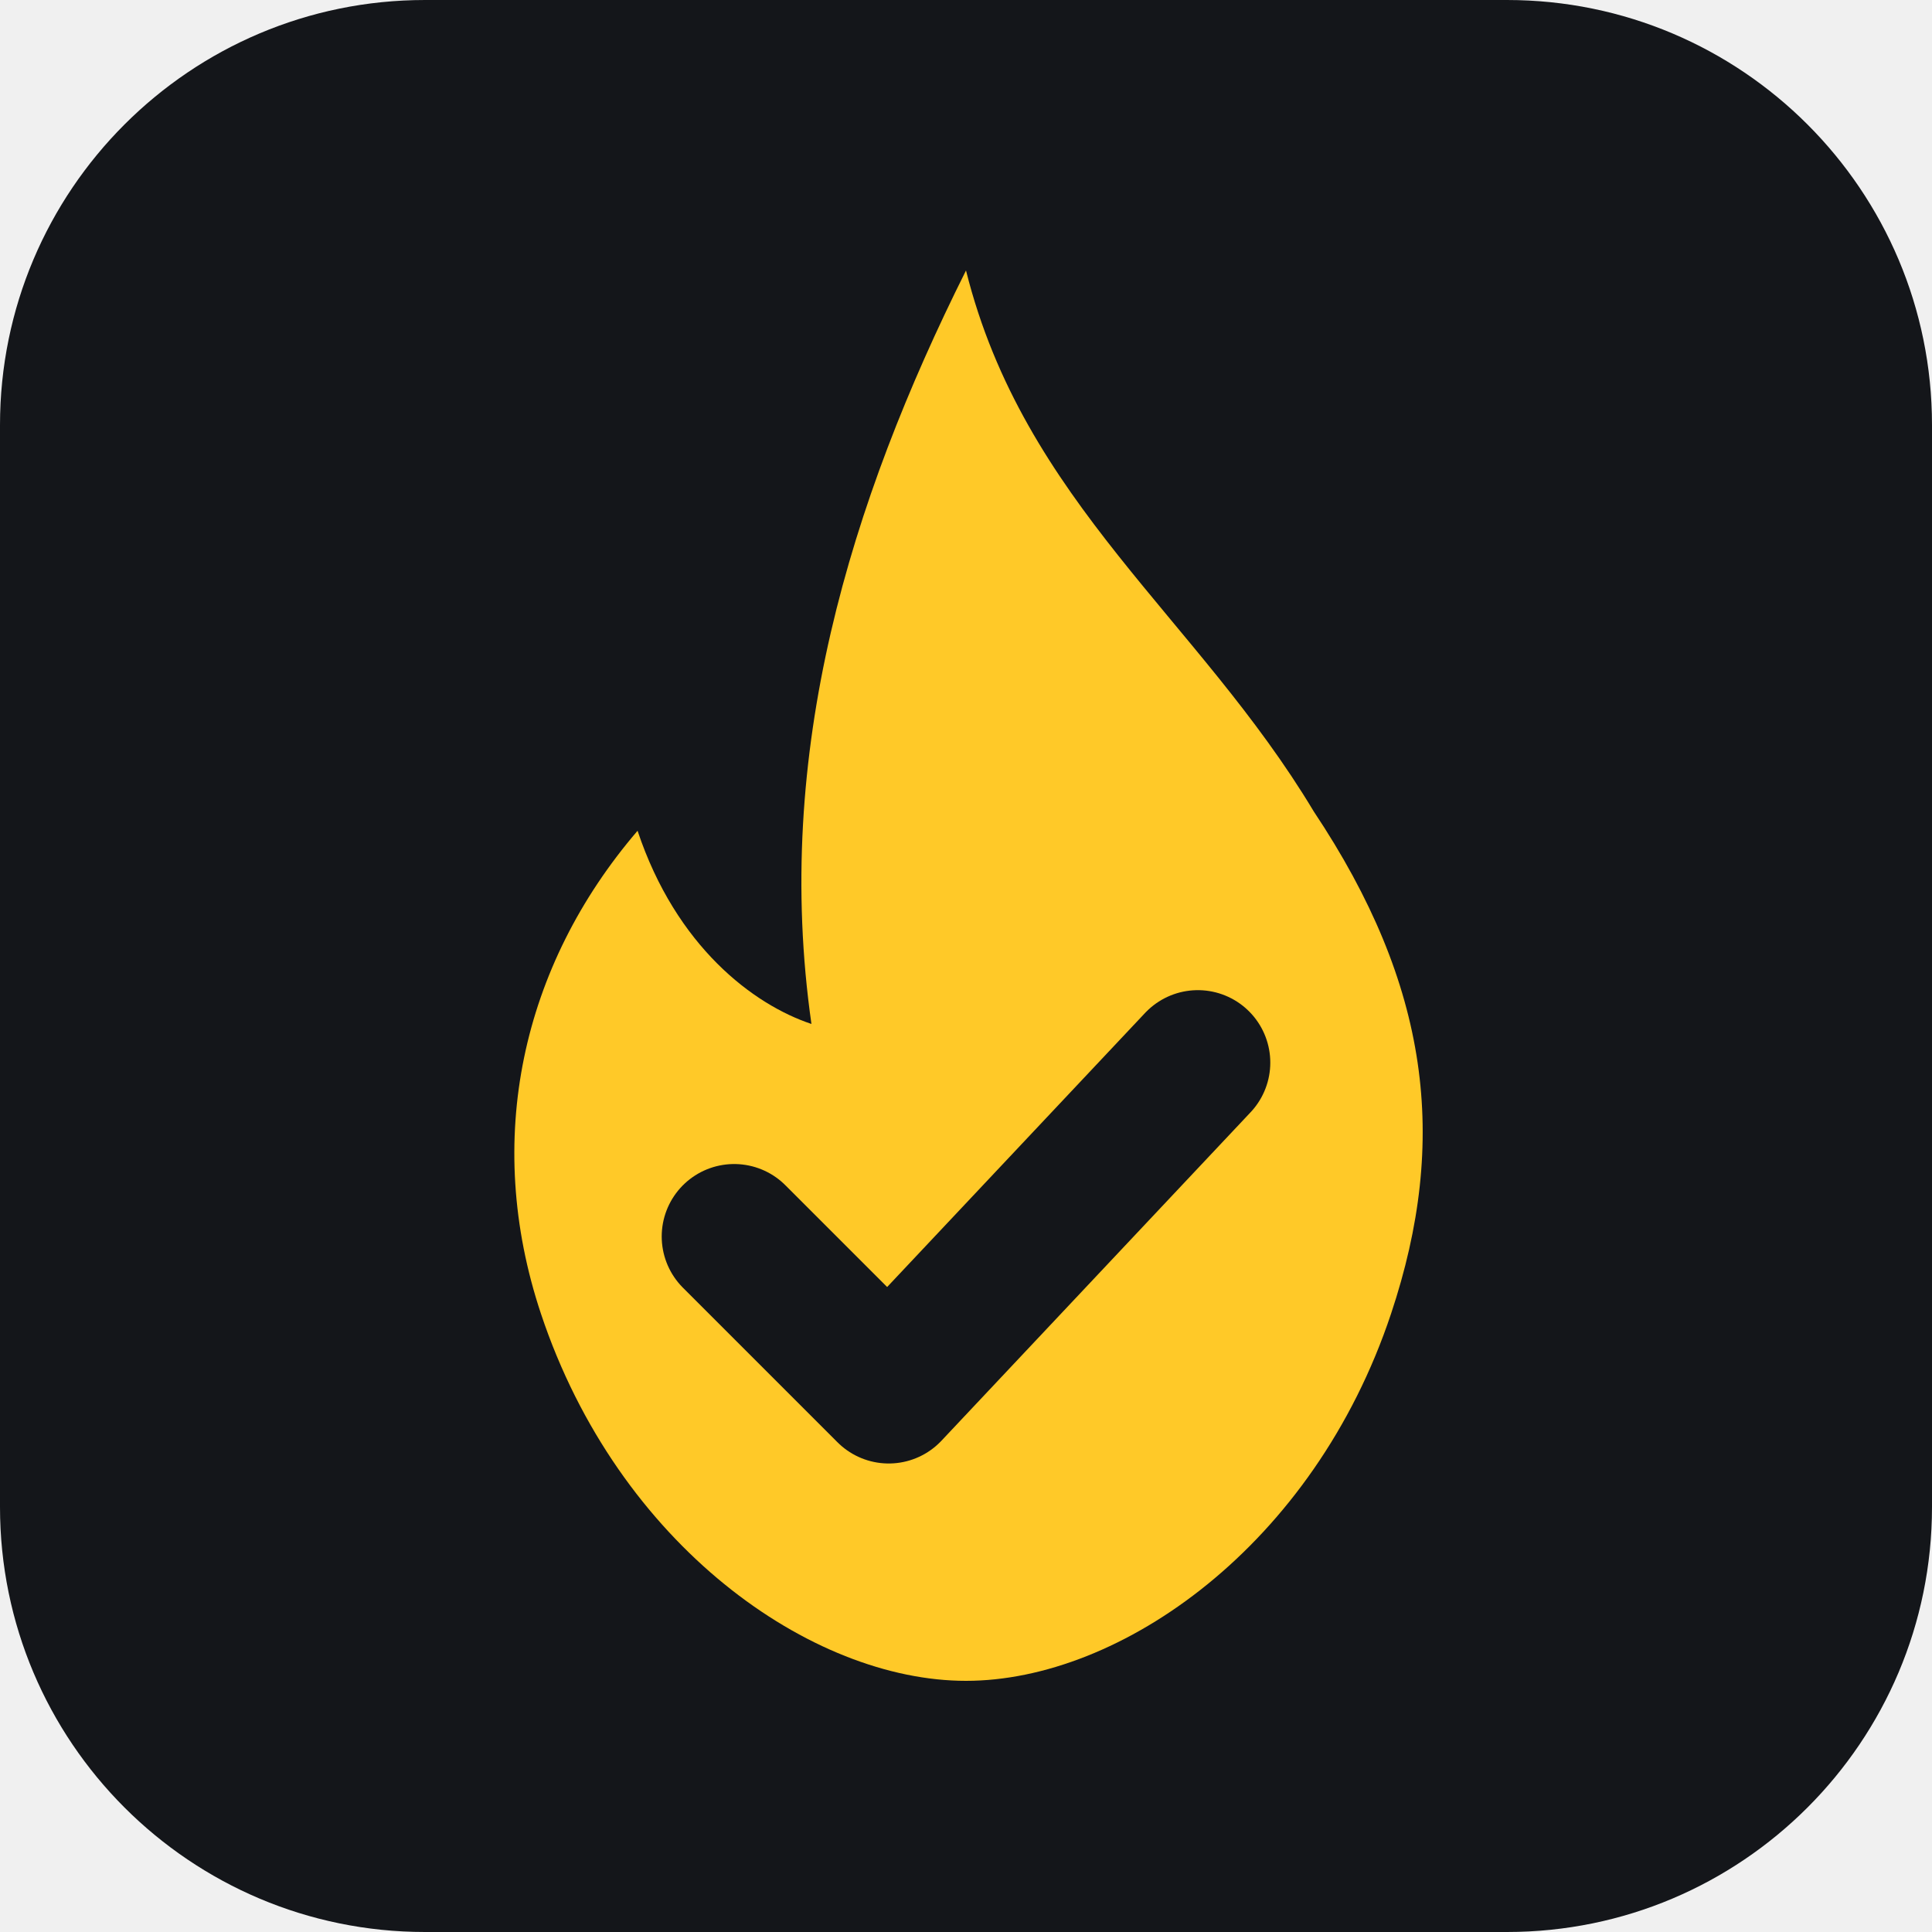
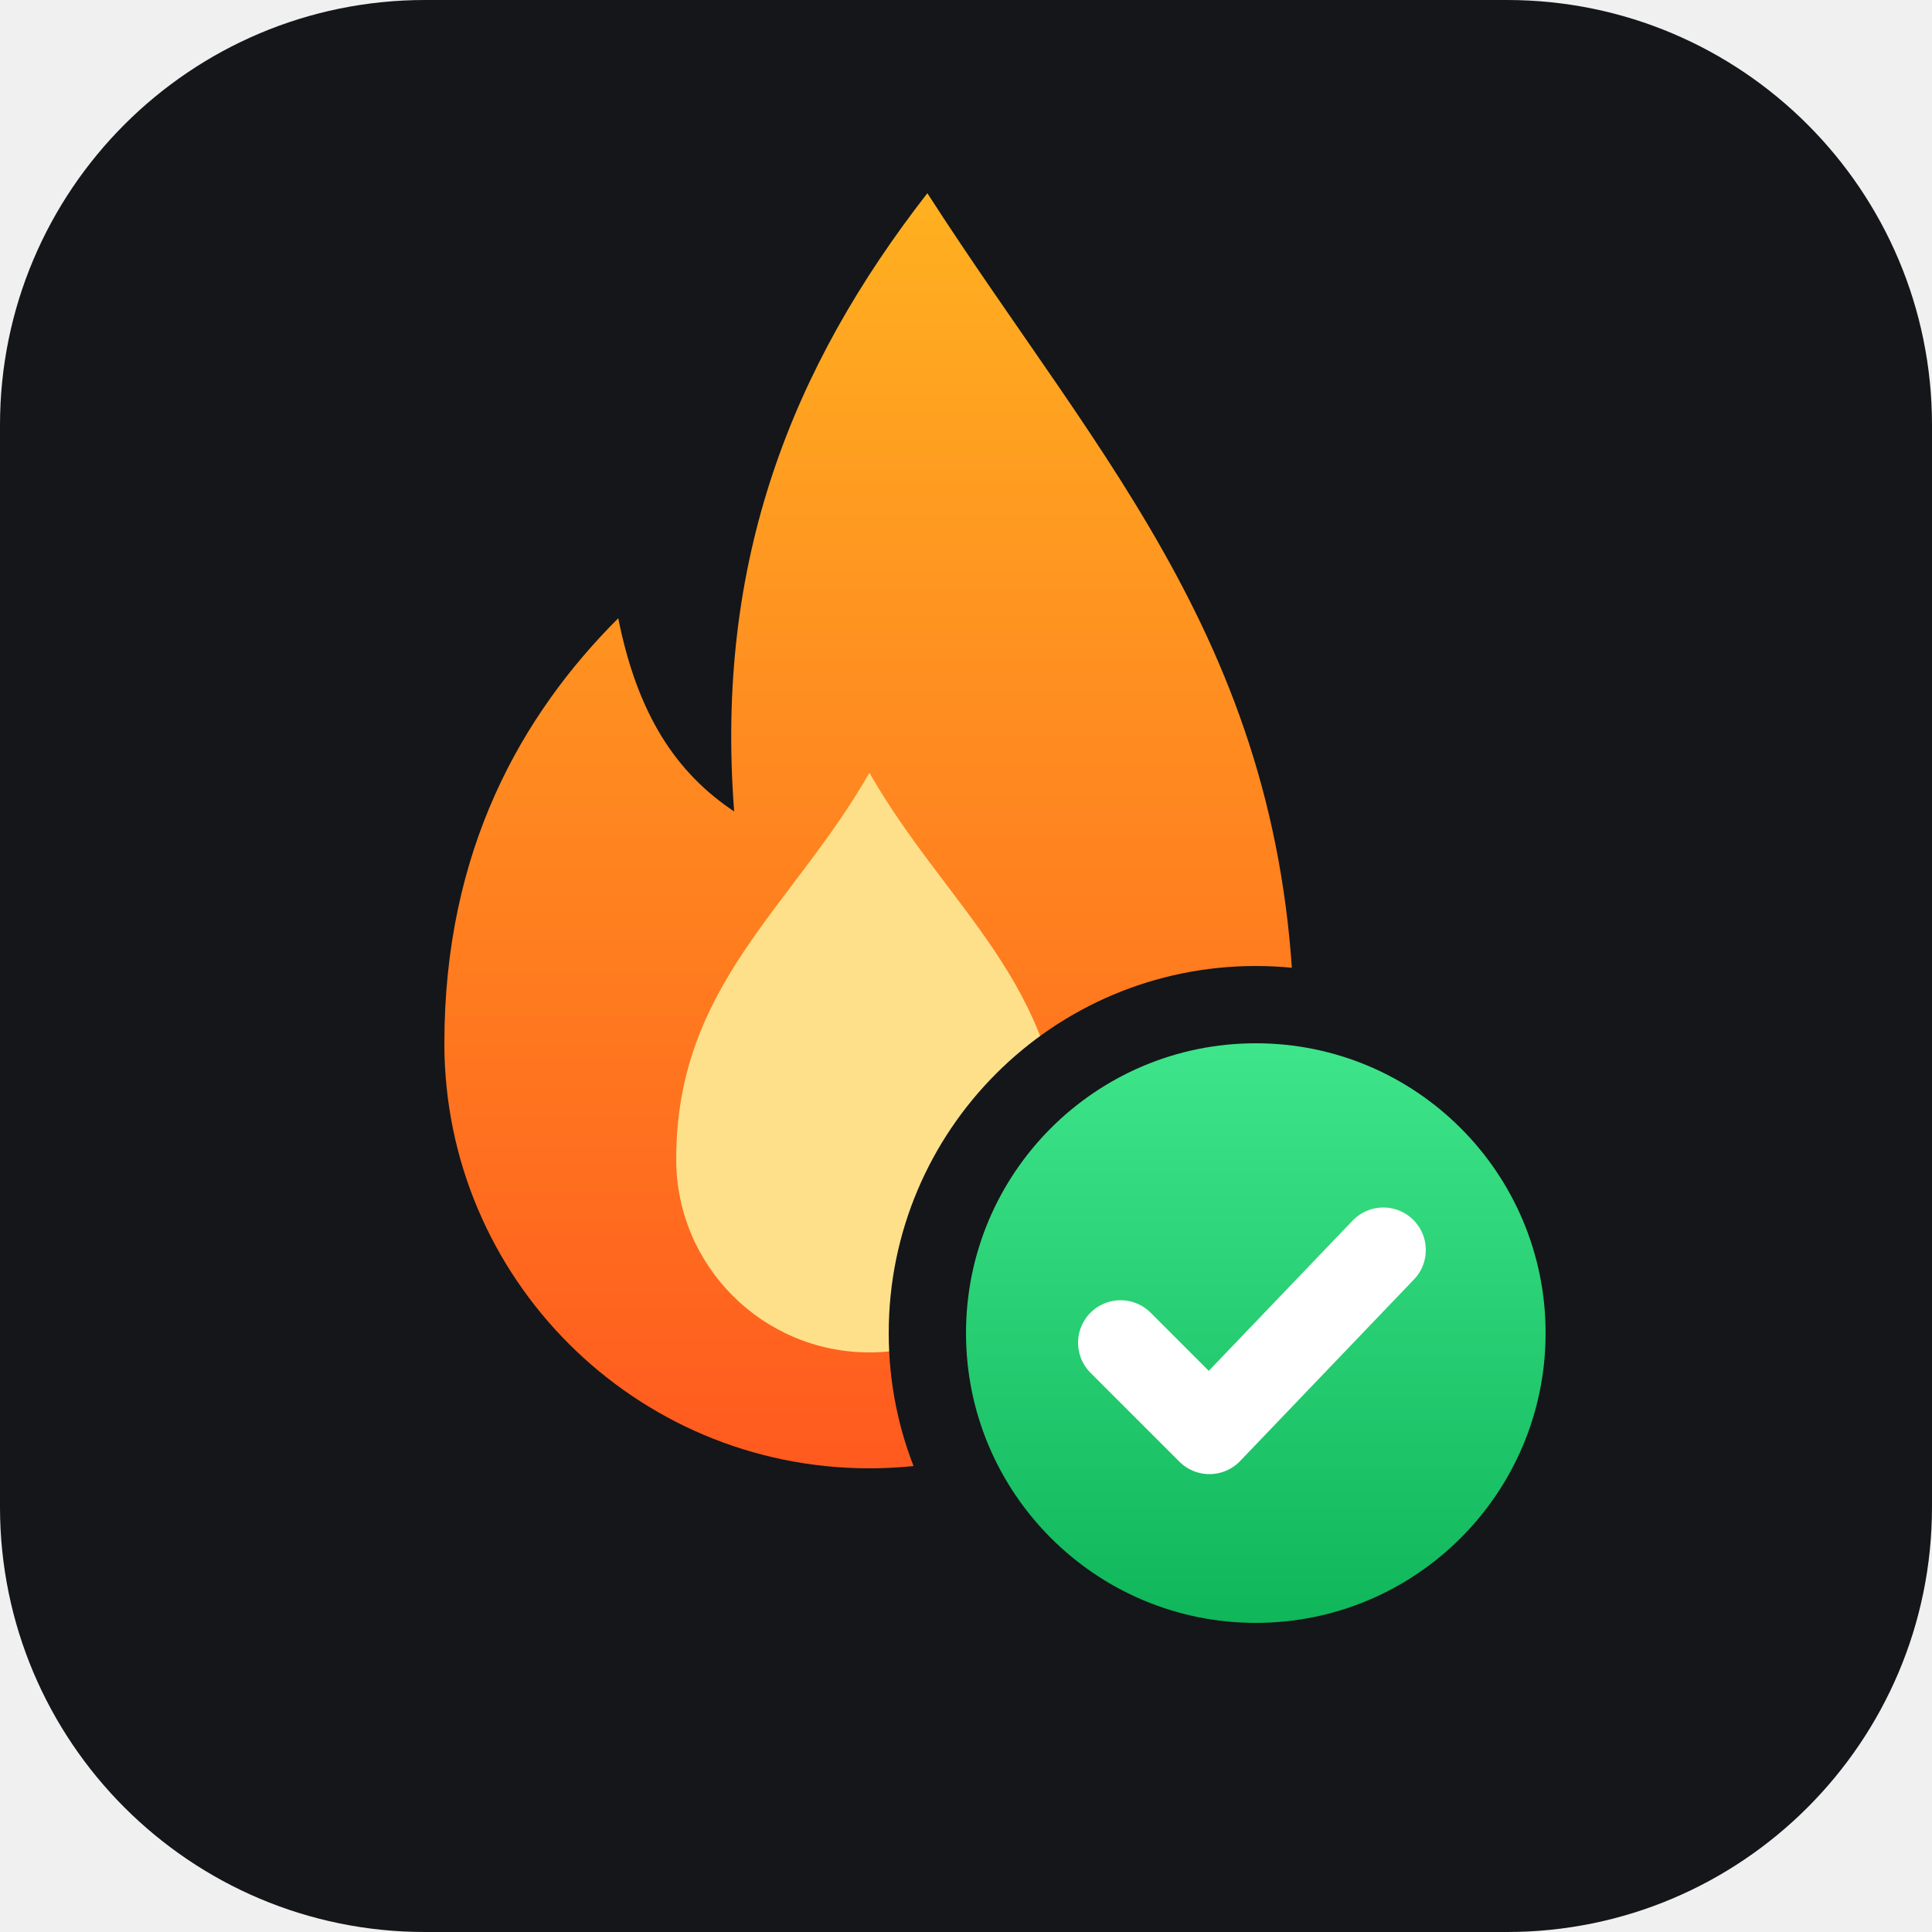
<svg xmlns="http://www.w3.org/2000/svg" viewBox="0 0 100 100">
+   <defs>
+     <linearGradient id="f" x1="0" y1="0" x2="0" y2="1">
+       <stop offset="0" stop-color="#ffb020" />
+       <stop offset="1" stop-color="#ff5a1f" />
+     </linearGradient>
+     <linearGradient id="k" x1="0" y1="0" x2="0" y2="1">
+       <stop offset="0" stop-color="#3ee58a" />
+       <stop offset="1" stop-color="#10b65a" />
+     </linearGradient>
+   </defs>
  <rect width="100" height="100" rx="22" fill="#14161a" />
-   <path d="M50 14c3 12 12 18 18 28 6 9 7 17 4 26-4 12-14 19-22 19s-18-7-22-19c-3-9-1-18 5-25 2 6 6 9 9 10-2-14 2-27 8-39z" fill="#ffc928" />
-   <path d="M38 64l8 8 16-17" fill="none" stroke="#14161a" stroke-width="7.5" stroke-linecap="round" stroke-linejoin="round" />
+   <g transform="translate(-5 -3)">
+     <path d="M53 13C62 27 72 37 72 57A22 22 0 0 1 28 57C28 47 32 40 37 35C38 40 40 43 43 45C42 32 46 22 53 13Z" fill="url(#f)" />
+     <path d="M50 43C54 50 60 54 60 63A10 10 0 0 1 40 63C40 54 46 50 50 43Z" fill="#ffe08a" />
+     <circle cx="70" cy="72" r="19" fill="#14161a" />
+     <circle cx="70" cy="72" r="15" fill="url(#k)" />
+     <path d="M63 72.5l4.6 4.6 9-9.4" fill="none" stroke="#fff" stroke-width="4.4" stroke-linecap="round" stroke-linejoin="round" />
+   </g>
</svg>
